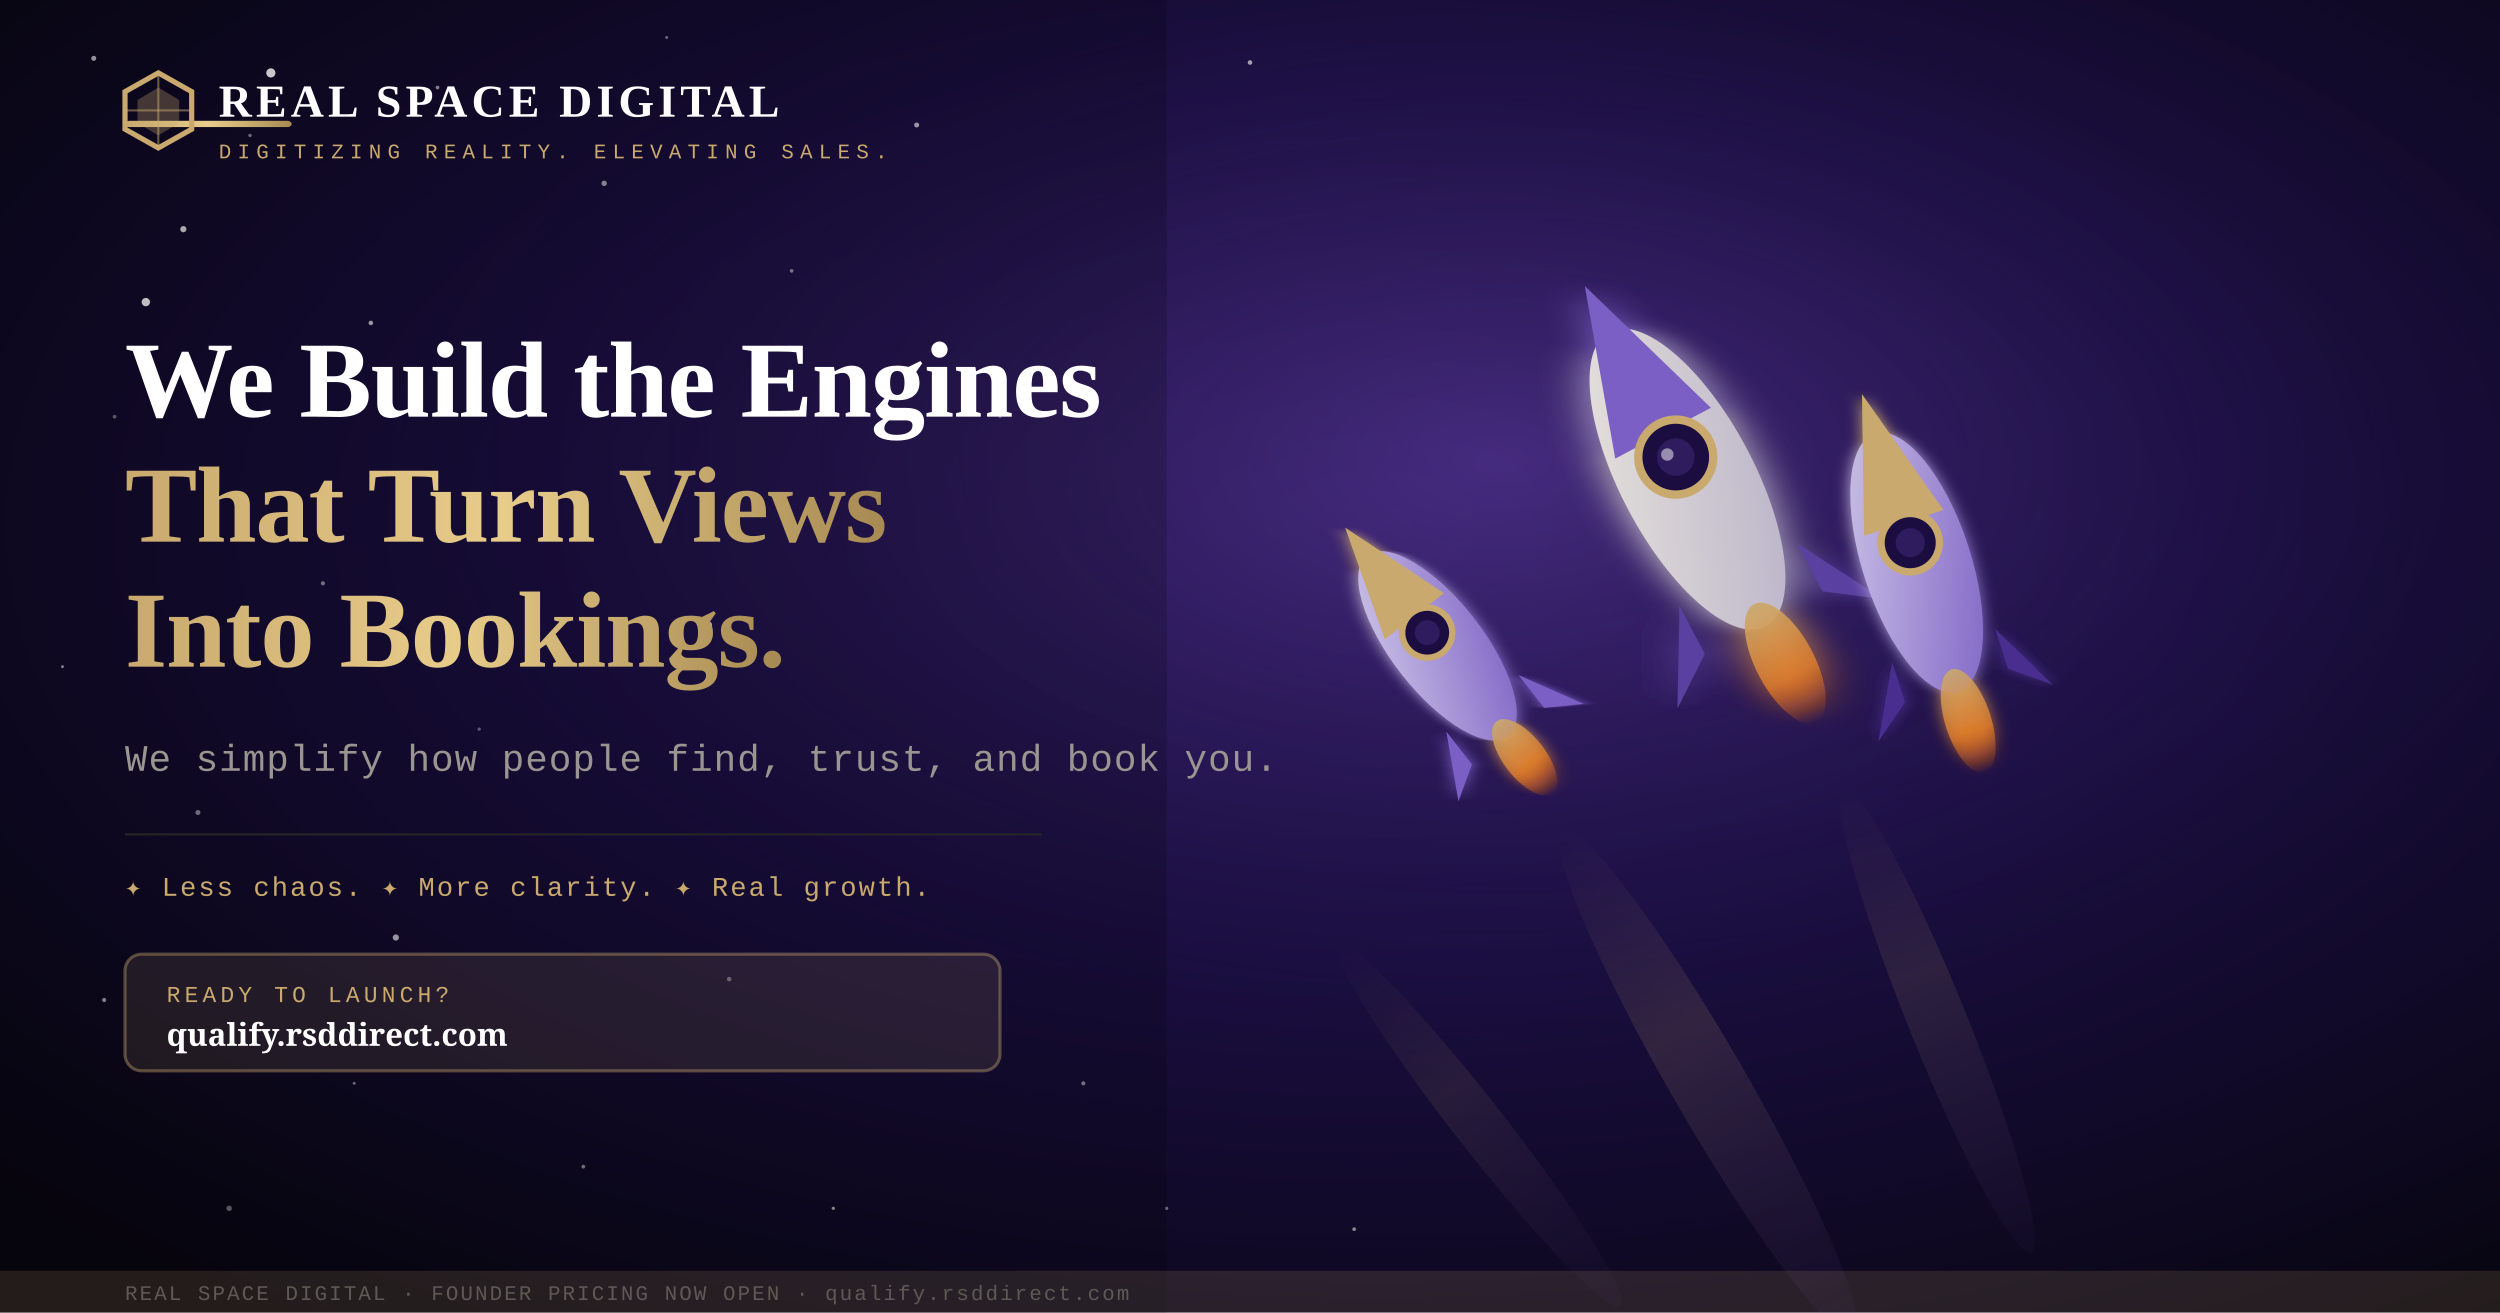
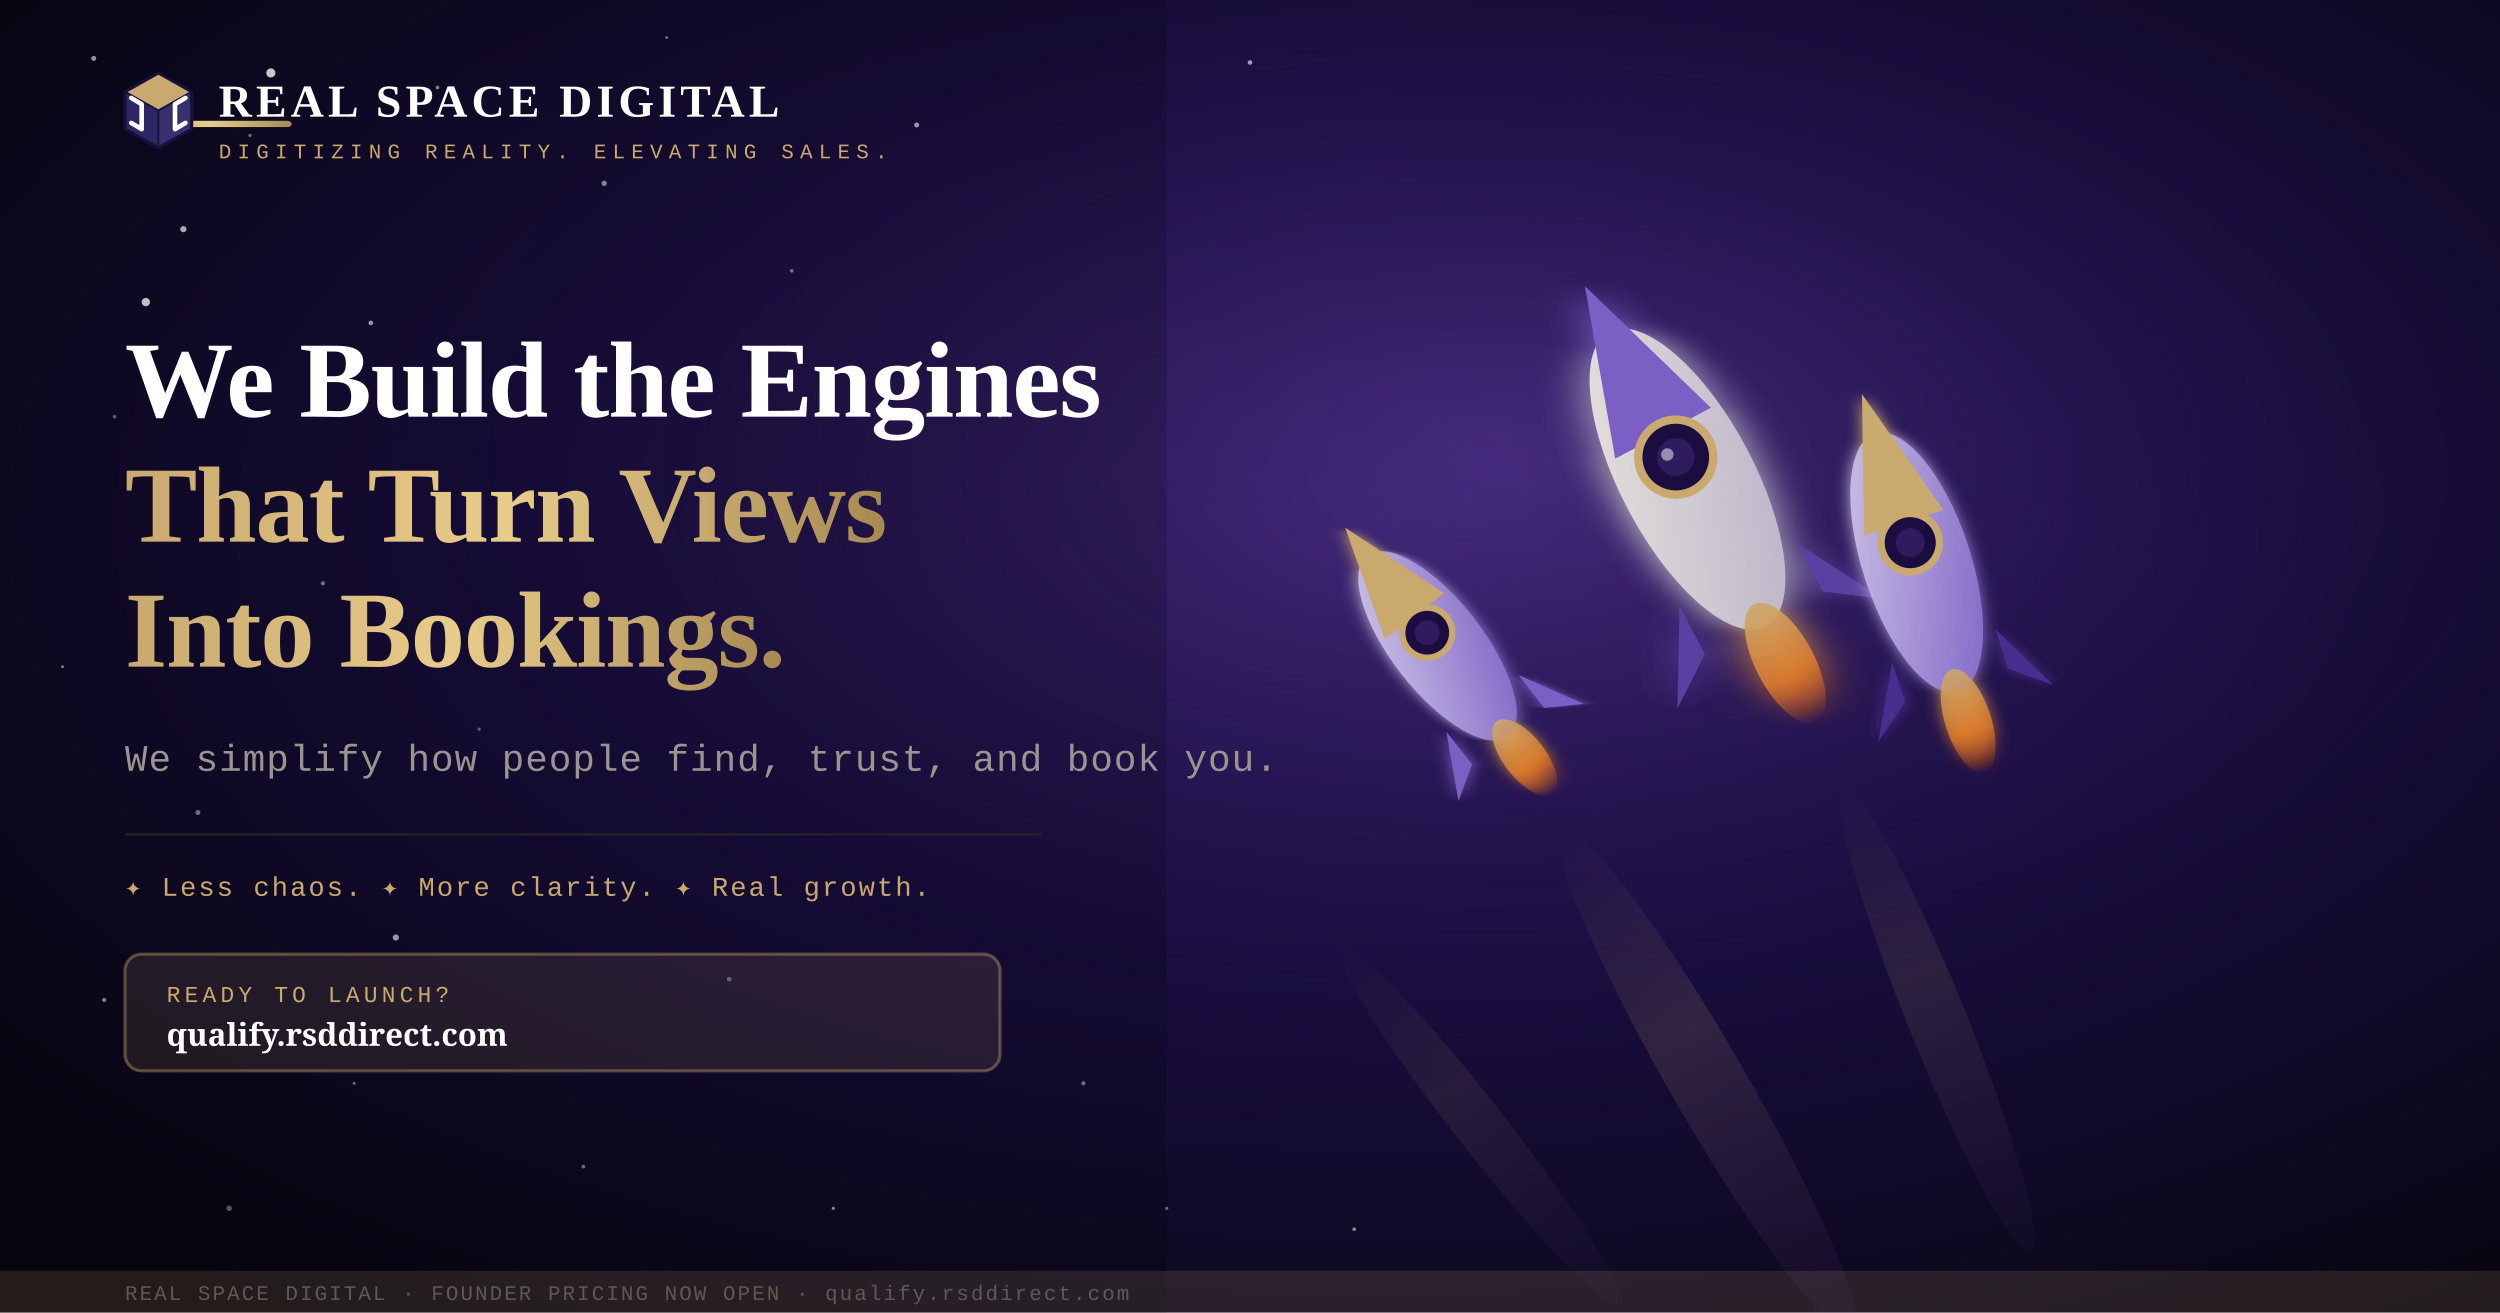
<svg xmlns="http://www.w3.org/2000/svg" viewBox="0 0 1200 630" width="1200" height="630">
  <defs>
    <radialGradient id="bg" cx="55%" cy="40%" r="75%">
      <stop offset="0%" stop-color="#2d1a5e" />
      <stop offset="45%" stop-color="#1a0e40" />
      <stop offset="100%" stop-color="#07050f" />
    </radialGradient>
    <radialGradient id="nebula" cx="60%" cy="35%" r="45%">
      <stop offset="0%" stop-color="#7b4fc4" stop-opacity="0.35" />
      <stop offset="100%" stop-color="#1a0e40" stop-opacity="0" />
    </radialGradient>
    <linearGradient id="gold" x1="0%" y1="0%" x2="100%" y2="0%">
      <stop offset="0%" stop-color="#c9a96e" />
      <stop offset="50%" stop-color="#e8cc8a" />
      <stop offset="100%" stop-color="#a68a52" />
    </linearGradient>
    <linearGradient id="rkt1" x1="0%" y1="0%" x2="100%" y2="100%">
      <stop offset="0%" stop-color="#e8e4dc" />
      <stop offset="100%" stop-color="#b8b0c8" />
    </linearGradient>
    <linearGradient id="rkt2" x1="0%" y1="0%" x2="100%" y2="100%">
      <stop offset="0%" stop-color="#d0c8e8" />
      <stop offset="100%" stop-color="#7b5fc4" />
    </linearGradient>
    <linearGradient id="flame" x1="0%" y1="0%" x2="0%" y2="100%">
      <stop offset="0%" stop-color="#c9a96e" stop-opacity="1" />
      <stop offset="60%" stop-color="#e8832a" stop-opacity="0.8" />
      <stop offset="100%" stop-color="#ff6a00" stop-opacity="0" />
    </linearGradient>
    <linearGradient id="trail" x1="0%" y1="0%" x2="0%" y2="100%">
      <stop offset="0%" stop-color="#c9a96e" stop-opacity="0" />
      <stop offset="40%" stop-color="#c9a96e" stop-opacity="0.25" />
      <stop offset="100%" stop-color="#7b4fc4" stop-opacity="0.08" />
    </linearGradient>
    <filter id="glow">
      <feGaussianBlur stdDeviation="3" result="blur" />
      <feMerge>
        <feMergeNode in="blur" />
        <feMergeNode in="SourceGraphic" />
      </feMerge>
    </filter>
    <filter id="softglow">
      <feGaussianBlur stdDeviation="8" result="blur" />
      <feMerge>
        <feMergeNode in="blur" />
        <feMergeNode in="SourceGraphic" />
      </feMerge>
    </filter>
  </defs>
  <rect width="1200" height="630" fill="url(#bg)" />
  <rect width="1200" height="630" fill="url(#nebula)" />
  <g fill="white">
    <circle cx="45" cy="28" r="1.2" opacity=".7" />
    <circle cx="120" cy="65" r=".8" opacity=".5" />
    <circle cx="88" cy="110" r="1.5" opacity=".8" />
    <circle cx="210" cy="42" r=".9" opacity=".6" />
    <circle cx="178" cy="155" r="1.1" opacity=".7" />
    <circle cx="320" cy="18" r=".7" opacity=".5" />
    <circle cx="290" cy="88" r="1.3" opacity=".6" />
    <circle cx="55" cy="200" r=".9" opacity=".4" />
    <circle cx="155" cy="280" r="1.0" opacity=".5" />
    <circle cx="30" cy="320" r=".7" opacity=".6" />
    <circle cx="95" cy="390" r="1.2" opacity=".5" />
    <circle cx="230" cy="350" r=".8" opacity=".4" />
    <circle cx="50" cy="480" r="1.0" opacity=".6" />
    <circle cx="170" cy="520" r=".7" opacity=".5" />
    <circle cx="110" cy="580" r="1.3" opacity=".4" />
    <circle cx="280" cy="560" r=".9" opacity=".5" />
    <circle cx="350" cy="470" r="1.1" opacity=".4" />
    <circle cx="400" cy="580" r=".8" opacity=".6" />
    <circle cx="380" cy="130" r=".9" opacity=".5" />
    <circle cx="440" cy="60" r="1.2" opacity=".7" />
    <circle cx="480" cy="200" r=".7" opacity=".4" />
    <circle cx="520" cy="520" r="1.0" opacity=".5" />
    <circle cx="560" cy="580" r=".8" opacity=".4" />
    <circle cx="600" cy="30" r="1.1" opacity=".6" />
    <circle cx="650" cy="590" r=".9" opacity=".5" />
    <circle cx="70" cy="145" r="2.0" opacity=".9" />
    <circle cx="340" cy="300" r="1.8" opacity=".8" />
    <circle cx="190" cy="450" r="1.5" opacity=".7" />
    <circle cx="130" cy="35" r="2.2" opacity=".95" />
  </g>
  <ellipse cx="820" cy="520" rx="18" ry="140" fill="url(#trail)" opacity="0.6" transform="rotate(-30 820 520)" />
  <ellipse cx="710" cy="540" rx="12" ry="110" fill="url(#trail)" opacity="0.4" transform="rotate(-38 710 540)" />
  <ellipse cx="930" cy="490" rx="14" ry="120" fill="url(#trail)" opacity="0.5" transform="rotate(-22 930 490)" />
  <g transform="translate(690,310) rotate(-38)" filter="url(#glow)">
    <ellipse cx="0" cy="0" rx="22" ry="55" fill="url(#rkt2)" />
    <polygon points="0,-72 -18,-18 18,-18" fill="#c9a96e" />
    <polygon points="-22,35 -38,65 -22,55" fill="#7b5fc4" />
    <polygon points="22,35 38,65 22,55" fill="#7b5fc4" />
    <circle cx="0" cy="-8" r="12" fill="#1a0e40" stroke="#c9a96e" stroke-width="3" />
    <circle cx="0" cy="-8" r="6" fill="#2d1a5e" />
    <ellipse cx="0" cy="68" rx="10" ry="22" fill="url(#flame)" opacity="0.9" />
  </g>
  <g transform="translate(810,230) rotate(-28)" filter="url(#softglow)">
    <ellipse cx="0" cy="0" rx="32" ry="80" fill="url(#rkt1)" />
    <polygon points="0,-105 -26,-25 26,-25" fill="#7b5fc4" />
    <polygon points="-32,52 -56,95 -32,78" fill="#5a3fa0" />
    <polygon points="32,52 56,95 32,78" fill="#5a3fa0" />
    <circle cx="0" cy="-12" r="18" fill="#1a0e40" stroke="#c9a96e" stroke-width="4" />
    <circle cx="0" cy="-12" r="9" fill="#2d1a5e" />
    <circle cx="-3" cy="-15" r="3" fill="white" opacity="0.5" />
    <ellipse cx="0" cy="100" rx="14" ry="32" fill="url(#flame)" opacity="0.95" />
  </g>
  <g transform="translate(920,270) rotate(-18)" filter="url(#glow)">
    <ellipse cx="0" cy="0" rx="26" ry="65" fill="url(#rkt2)" />
    <polygon points="0,-85 -20,-20 20,-20" fill="#c9a96e" />
    <polygon points="-26,42 -44,76 -26,62" fill="#4a2e90" />
    <polygon points="26,42 44,76 26,62" fill="#4a2e90" />
    <circle cx="0" cy="-10" r="14" fill="#1a0e40" stroke="#c9a96e" stroke-width="3.5" />
    <circle cx="0" cy="-10" r="7" fill="#2d1a5e" />
    <ellipse cx="0" cy="80" rx="11" ry="26" fill="url(#flame)" opacity="0.9" />
  </g>
  <rect x="0" y="0" width="560" height="630" fill="black" opacity="0.18" />
  <rect x="60" y="58" width="80" height="3" fill="url(#gold)" rx="2" />
  <g transform="translate(60,35)">
-     <polygon points="16,0 32,9 32,27 16,36 0,27 0,9" fill="none" stroke="#c9a96e" stroke-width="2.5" />
-     <polygon points="16,7 26,13 26,24 16,30 6,24 6,13" fill="#c9a96e" opacity="0.3" />
-     <line x1="16" y1="0" x2="16" y2="36" stroke="#c9a96e" stroke-width="1" opacity="0.5" />
-     <line x1="0" y1="18" x2="32" y2="18" stroke="#c9a96e" stroke-width="1" opacity="0.5" />
+     <polygon points="16,0 32,9 32,27 16,36 0,27 0,9" fill="#2d2665" />
+     <polygon points="16,0 32,9 16,18 0,9" fill="#c9a96e" />
+     <polygon points="32,9 32,27 16,36 16,18" fill="#38306e" />
+     <line x1="0" y1="9" x2="16" y2="18" stroke="#16103a" stroke-width="0.9" />
+     <line x1="32" y1="9" x2="16" y2="18" stroke="#16103a" stroke-width="0.9" />
+     <line x1="16" y1="18" x2="16" y2="36" stroke="#16103a" stroke-width="0.9" />
+     <polyline points="3,12 8,15 8,27 3,24" fill="none" stroke="white" stroke-width="2.2" stroke-linejoin="round" stroke-linecap="round" />
+     <polyline points="29,12 24,15 24,27 29,24" fill="none" stroke="white" stroke-width="2.2" stroke-linejoin="round" stroke-linecap="round" />
+     <polygon points="16,0 32,9 32,27 16,36 0,27 0,9" fill="none" stroke="#16103a" stroke-width="1.5" />
  </g>
  <text x="105" y="56" font-family="Georgia, 'Times New Roman', serif" font-size="22" font-weight="700" fill="white" letter-spacing="2">REAL SPACE DIGITAL</text>
  <text x="105" y="76" font-family="'Courier New', monospace" font-size="10" fill="#c9a96e" letter-spacing="3">DIGITIZING REALITY. ELEVATING SALES.</text>
  <text x="60" y="200" font-family="Georgia, 'Times New Roman', serif" font-size="52" font-weight="700" fill="white" letter-spacing="-0.5">We Build the Engines</text>
  <text x="60" y="260" font-family="Georgia, 'Times New Roman', serif" font-size="52" font-weight="700" fill="url(#gold)" letter-spacing="-0.5">That Turn Views</text>
  <text x="60" y="320" font-family="Georgia, 'Times New Roman', serif" font-size="52" font-weight="700" fill="url(#gold)" letter-spacing="-0.5">Into Bookings.</text>
  <text x="60" y="370" font-family="'Courier New', monospace" font-size="18" fill="#9a9590" letter-spacing="0.5">We simplify how people find, trust, and book you.</text>
  <rect x="60" y="400" width="440" height="1" fill="#262626" />
  <g font-family="'Courier New', monospace" font-size="13" fill="#c9a96e" letter-spacing="1">
    <text x="60" y="430">✦  Less chaos.  ✦  More clarity.  ✦  Real growth.</text>
  </g>
  <rect x="60" y="458" width="420" height="56" rx="8" fill="#c9a96e" opacity="0.12" />
  <rect x="60" y="458" width="420" height="56" rx="8" fill="none" stroke="#c9a96e" stroke-width="1.5" opacity="0.4" />
  <text x="80" y="481" font-family="'Courier New', monospace" font-size="11" fill="#c9a96e" letter-spacing="2">READY TO LAUNCH?</text>
  <text x="80" y="502" font-family="Georgia, serif" font-size="15" fill="white" font-weight="700">qualify.rsddirect.com</text>
  <rect x="0" y="610" width="1200" height="20" fill="#c9a96e" opacity="0.15" />
  <text x="60" y="624" font-family="'Courier New', monospace" font-size="10" fill="#5e5955" letter-spacing="1">REAL SPACE DIGITAL  ·  FOUNDER PRICING NOW OPEN  ·  qualify.rsddirect.com</text>
</svg>
